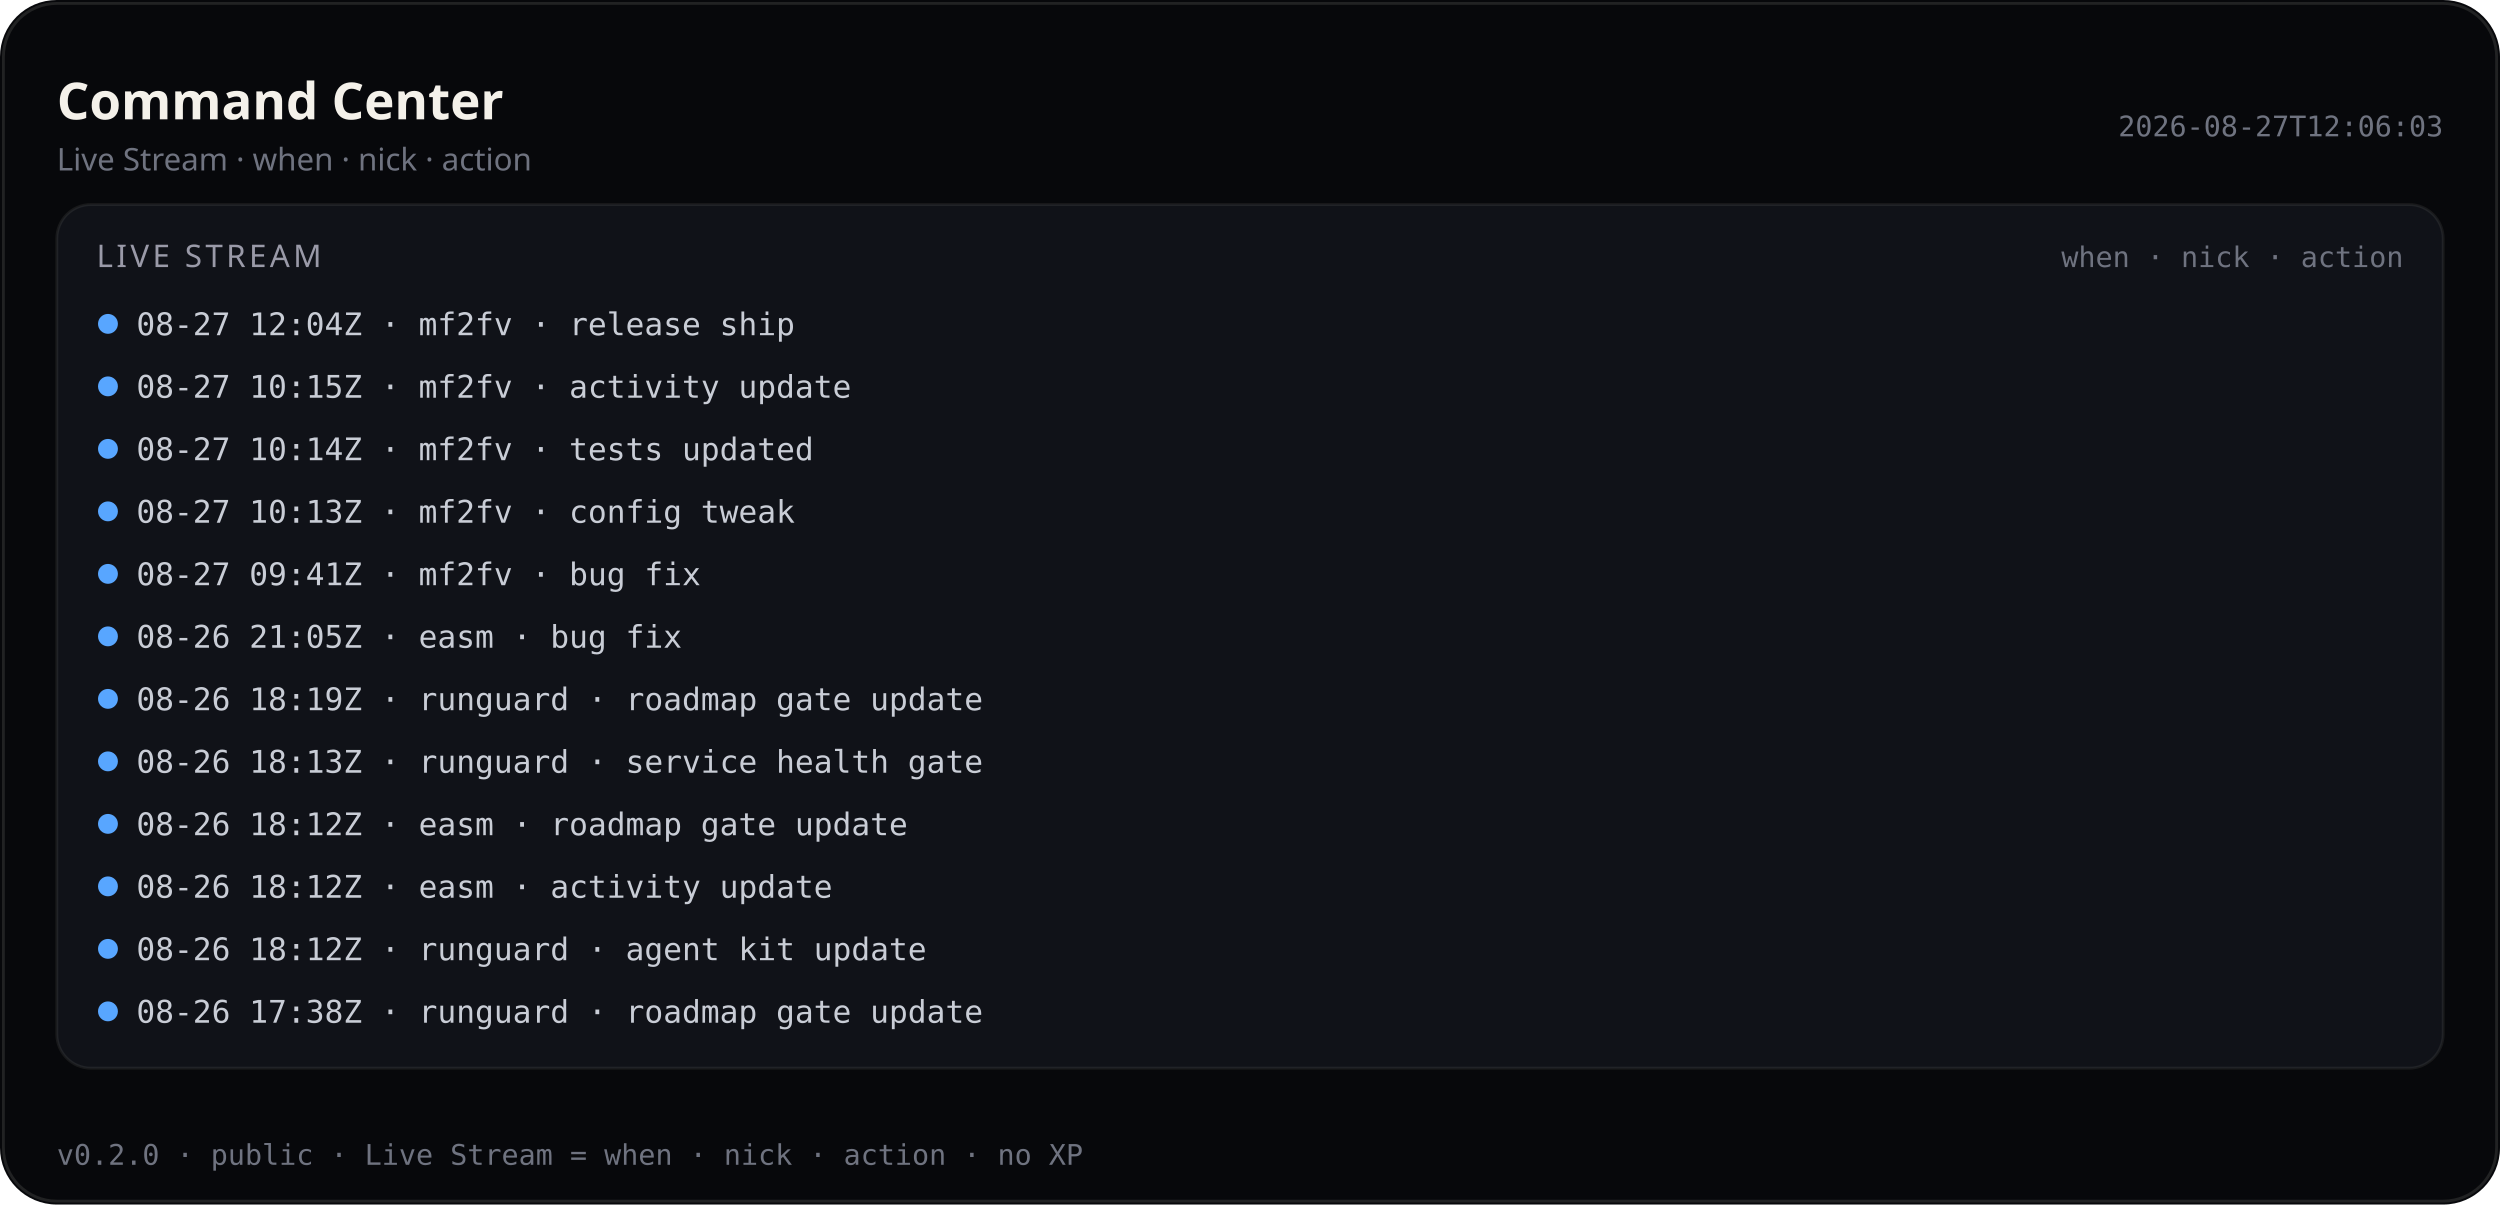
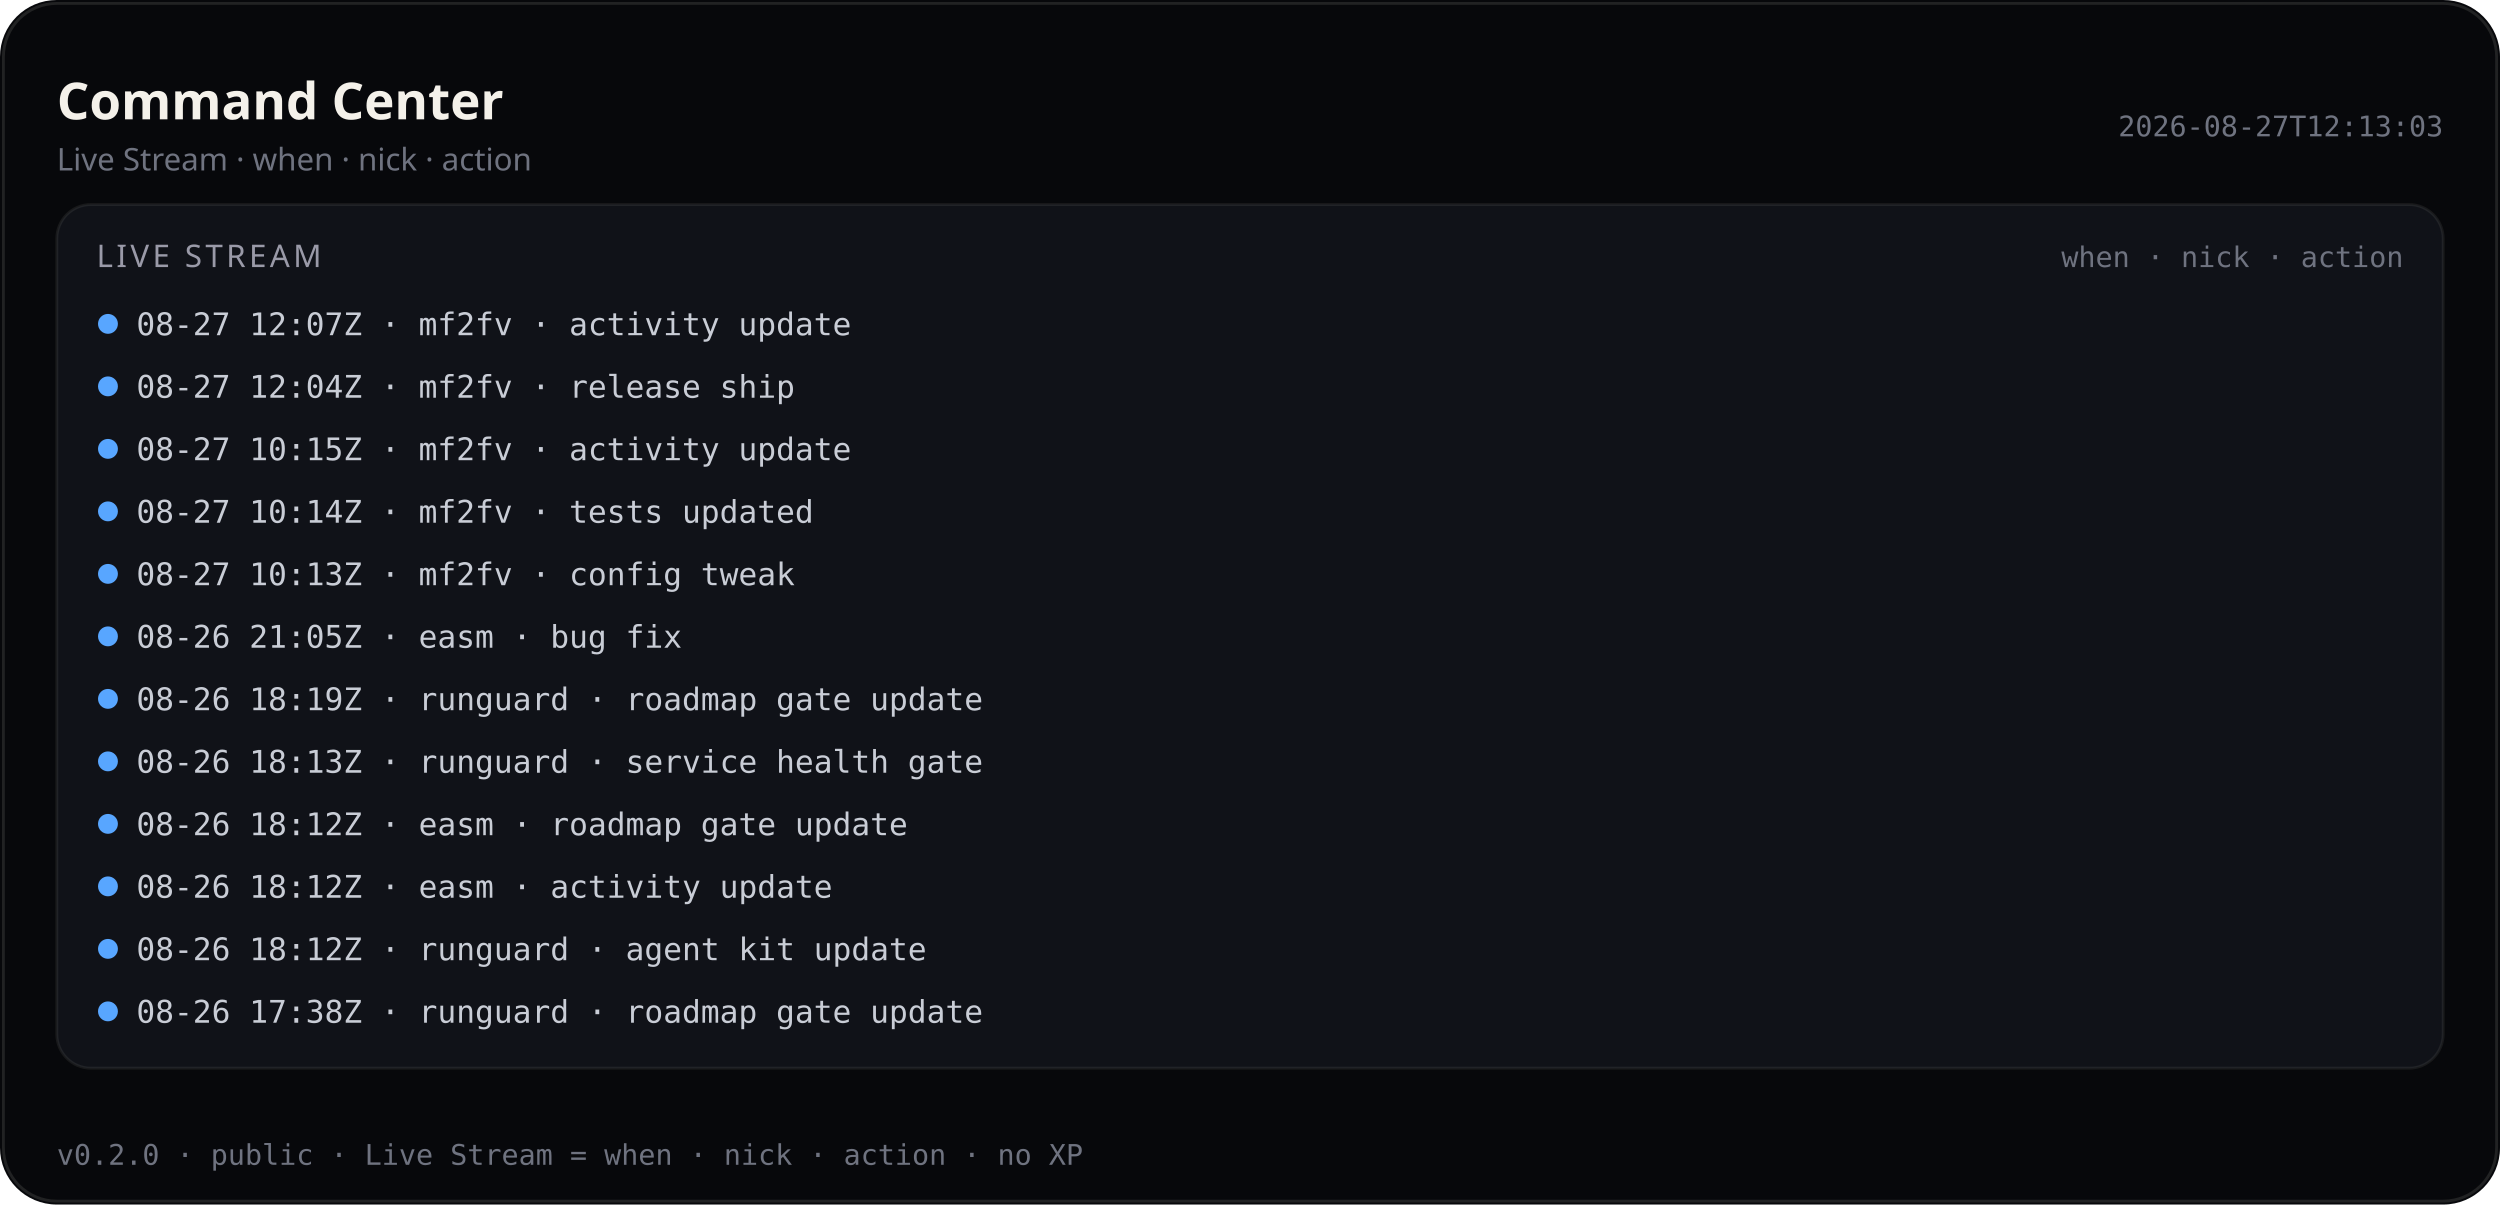
<svg xmlns="http://www.w3.org/2000/svg" viewBox="0 0 880 424" width="880" height="424" role="img" aria-label="Command Center — Live Stream (public)">
  <rect width="880" height="424" rx="20" fill="#07080b" />
  <rect x="1.2" y="1.2" width="877.6" height="421.6" rx="18.8" fill="none" stroke="rgba(232,228,214,0.12)" />
  <text x="20" y="42" fill="#f4f1ea" font-size="18" font-family="ui-sans-serif, system-ui, sans-serif" font-weight="600">Command Center</text>
  <text x="20" y="60" fill="#6f7380" font-size="11" font-family="ui-sans-serif, system-ui, sans-serif">Live Stream · when · nick · action</text>
-   <text x="860" y="48" fill="#6f7380" font-size="10" text-anchor="end" font-family="ui-monospace, SFMono-Regular, monospace">2026-08-27T12:06:03</text>
+   <text x="860" y="48" fill="#6f7380" font-size="10" text-anchor="end" font-family="ui-monospace, SFMono-Regular, monospace">2026-08-27T12:13:03</text>
  <rect x="20" y="72" width="840" height="304" rx="12" fill="#101218" stroke="rgba(232,228,214,0.08)" />
  <text x="34" y="94" fill="#9a9aa8" font-size="11" font-family="ui-sans-serif, system-ui, sans-serif" letter-spacing="1.2">LIVE STREAM</text>
  <text x="846" y="94" fill="#6f7380" font-size="10" text-anchor="end" font-family="ui-monospace, SFMono-Regular, monospace">when · nick · action</text>
  <defs>
    <clipPath id="live-stream-clip-pub">
      <rect x="20" y="72" width="840" height="304" />
    </clipPath>
  </defs>
  <g clip-path="url(#live-stream-clip-pub)">
    <circle cx="38" cy="114" r="3.5" fill="#58a6ff" />
-     <text x="48" y="118" fill="#c9cdd6" font-size="11" font-family="ui-monospace, SFMono-Regular, monospace">08-27 12:04Z · mf2fv · release ship</text>
+     <text x="48" y="118" fill="#c9cdd6" font-size="11" font-family="ui-monospace, SFMono-Regular, monospace">08-27 12:07Z · mf2fv · activity update</text>
    <circle cx="38" cy="136" r="3.5" fill="#58a6ff" />
-     <text x="48" y="140" fill="#c9cdd6" font-size="11" font-family="ui-monospace, SFMono-Regular, monospace">08-27 10:15Z · mf2fv · activity update</text>
+     <text x="48" y="140" fill="#c9cdd6" font-size="11" font-family="ui-monospace, SFMono-Regular, monospace">08-27 12:04Z · mf2fv · release ship</text>
    <circle cx="38" cy="158" r="3.5" fill="#58a6ff" />
-     <text x="48" y="162" fill="#c9cdd6" font-size="11" font-family="ui-monospace, SFMono-Regular, monospace">08-27 10:14Z · mf2fv · tests updated</text>
+     <text x="48" y="162" fill="#c9cdd6" font-size="11" font-family="ui-monospace, SFMono-Regular, monospace">08-27 10:15Z · mf2fv · activity update</text>
    <circle cx="38" cy="180" r="3.5" fill="#58a6ff" />
-     <text x="48" y="184" fill="#c9cdd6" font-size="11" font-family="ui-monospace, SFMono-Regular, monospace">08-27 10:13Z · mf2fv · config tweak</text>
+     <text x="48" y="184" fill="#c9cdd6" font-size="11" font-family="ui-monospace, SFMono-Regular, monospace">08-27 10:14Z · mf2fv · tests updated</text>
    <circle cx="38" cy="202" r="3.5" fill="#58a6ff" />
-     <text x="48" y="206" fill="#c9cdd6" font-size="11" font-family="ui-monospace, SFMono-Regular, monospace">08-27 09:41Z · mf2fv · bug fix</text>
+     <text x="48" y="206" fill="#c9cdd6" font-size="11" font-family="ui-monospace, SFMono-Regular, monospace">08-27 10:13Z · mf2fv · config tweak</text>
    <circle cx="38" cy="224" r="3.5" fill="#58a6ff" />
    <text x="48" y="228" fill="#c9cdd6" font-size="11" font-family="ui-monospace, SFMono-Regular, monospace">08-26 21:05Z · easm · bug fix</text>
    <circle cx="38" cy="246" r="3.5" fill="#58a6ff" />
    <text x="48" y="250" fill="#c9cdd6" font-size="11" font-family="ui-monospace, SFMono-Regular, monospace">08-26 18:19Z · runguard · roadmap gate update</text>
    <circle cx="38" cy="268" r="3.5" fill="#58a6ff" />
    <text x="48" y="272" fill="#c9cdd6" font-size="11" font-family="ui-monospace, SFMono-Regular, monospace">08-26 18:13Z · runguard · service health gate</text>
    <circle cx="38" cy="290" r="3.5" fill="#58a6ff" />
    <text x="48" y="294" fill="#c9cdd6" font-size="11" font-family="ui-monospace, SFMono-Regular, monospace">08-26 18:12Z · easm · roadmap gate update</text>
    <circle cx="38" cy="312" r="3.5" fill="#58a6ff" />
    <text x="48" y="316" fill="#c9cdd6" font-size="11" font-family="ui-monospace, SFMono-Regular, monospace">08-26 18:12Z · easm · activity update</text>
    <circle cx="38" cy="334" r="3.5" fill="#58a6ff" />
    <text x="48" y="338" fill="#c9cdd6" font-size="11" font-family="ui-monospace, SFMono-Regular, monospace">08-26 18:12Z · runguard · agent kit update</text>
    <circle cx="38" cy="356" r="3.5" fill="#58a6ff" />
    <text x="48" y="360" fill="#c9cdd6" font-size="11" font-family="ui-monospace, SFMono-Regular, monospace">08-26 17:38Z · runguard · roadmap gate update</text>
  </g>
  <text x="20" y="410" fill="#6f7380" font-size="10" font-family="ui-monospace, SFMono-Regular, monospace">v0.2.0 · public · Live Stream = when · nick · action · no XP</text>
</svg>
